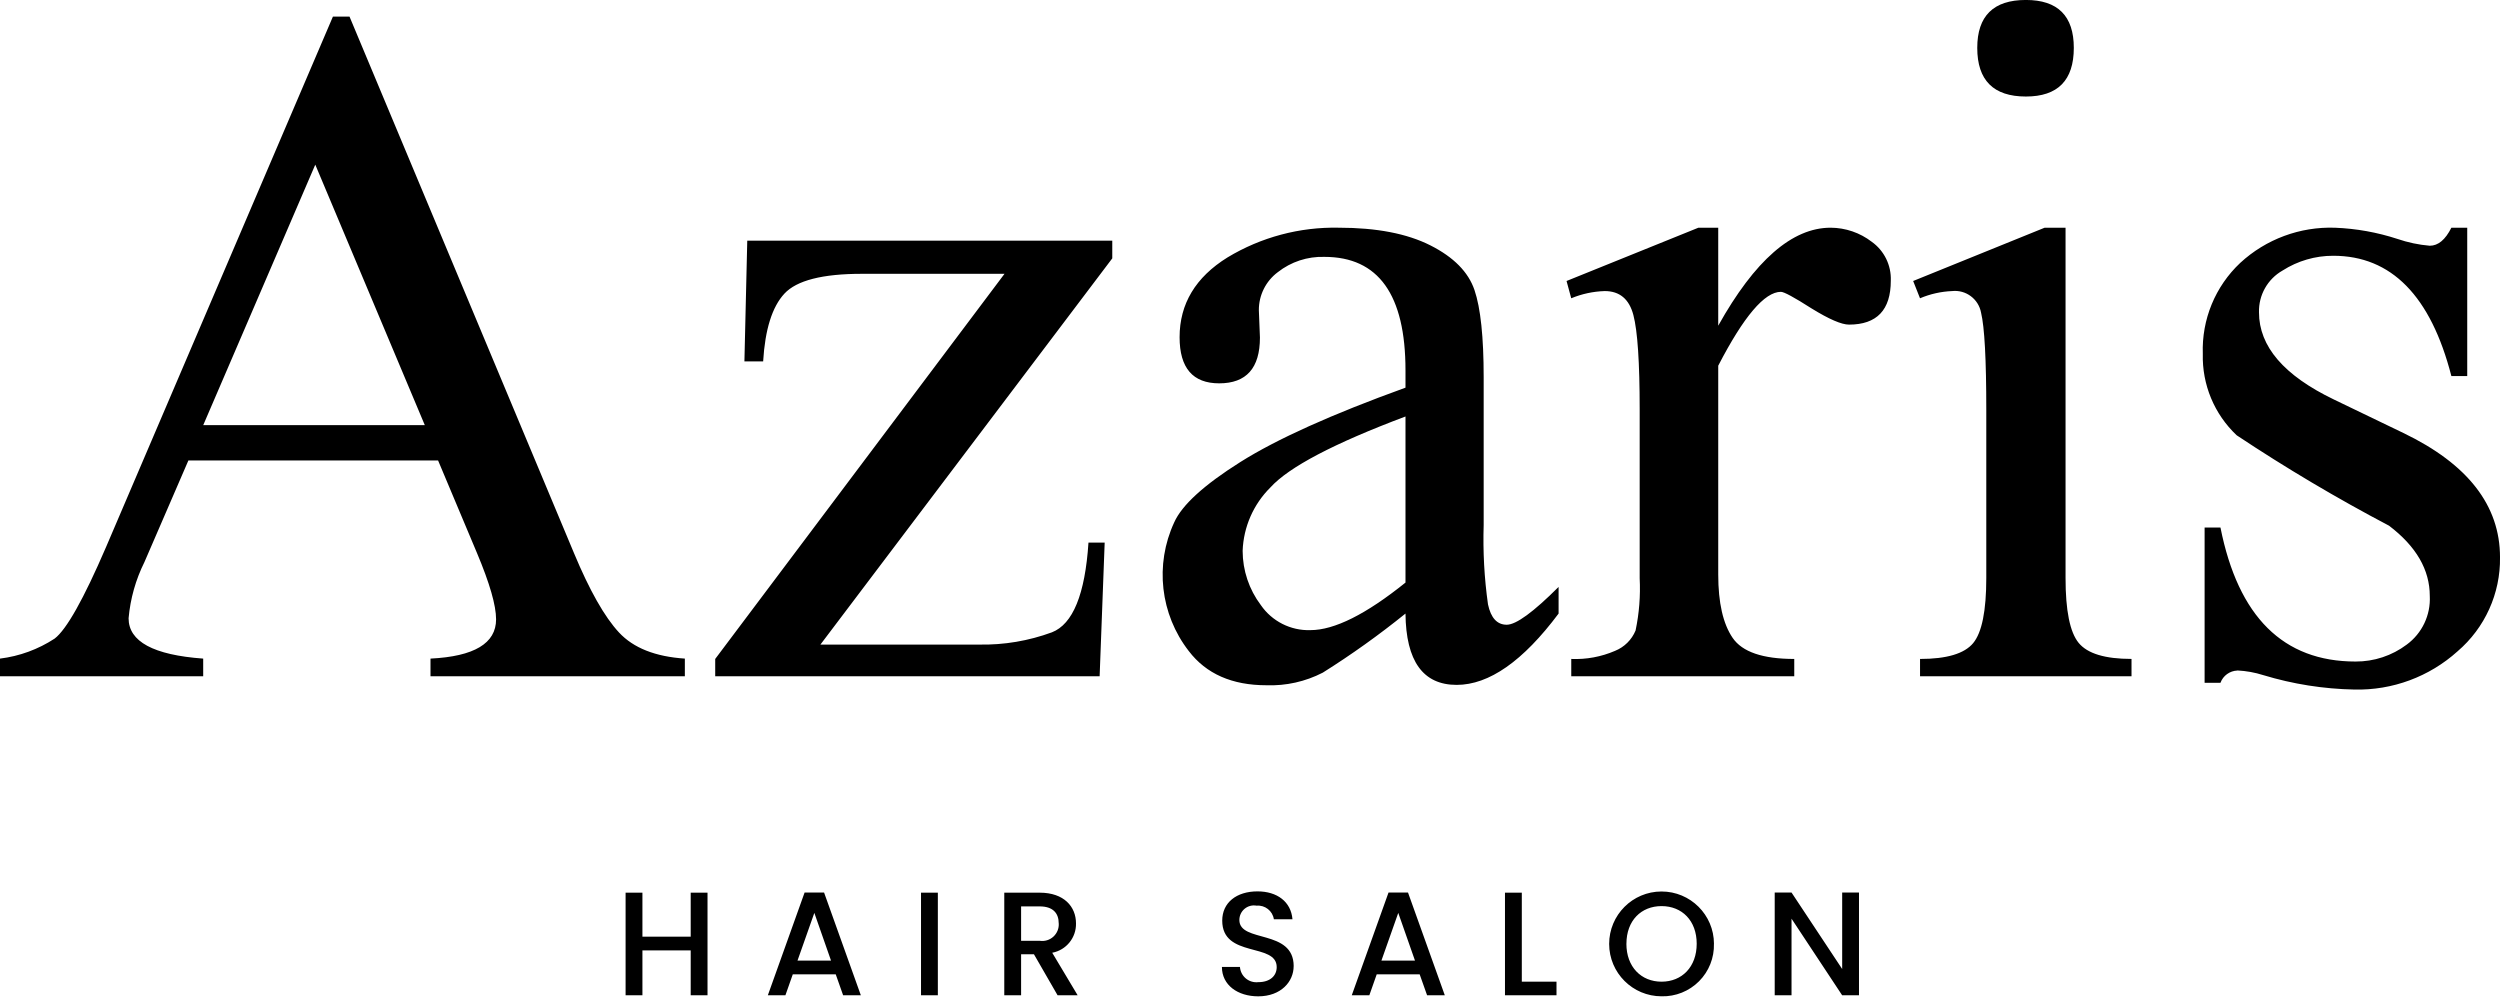
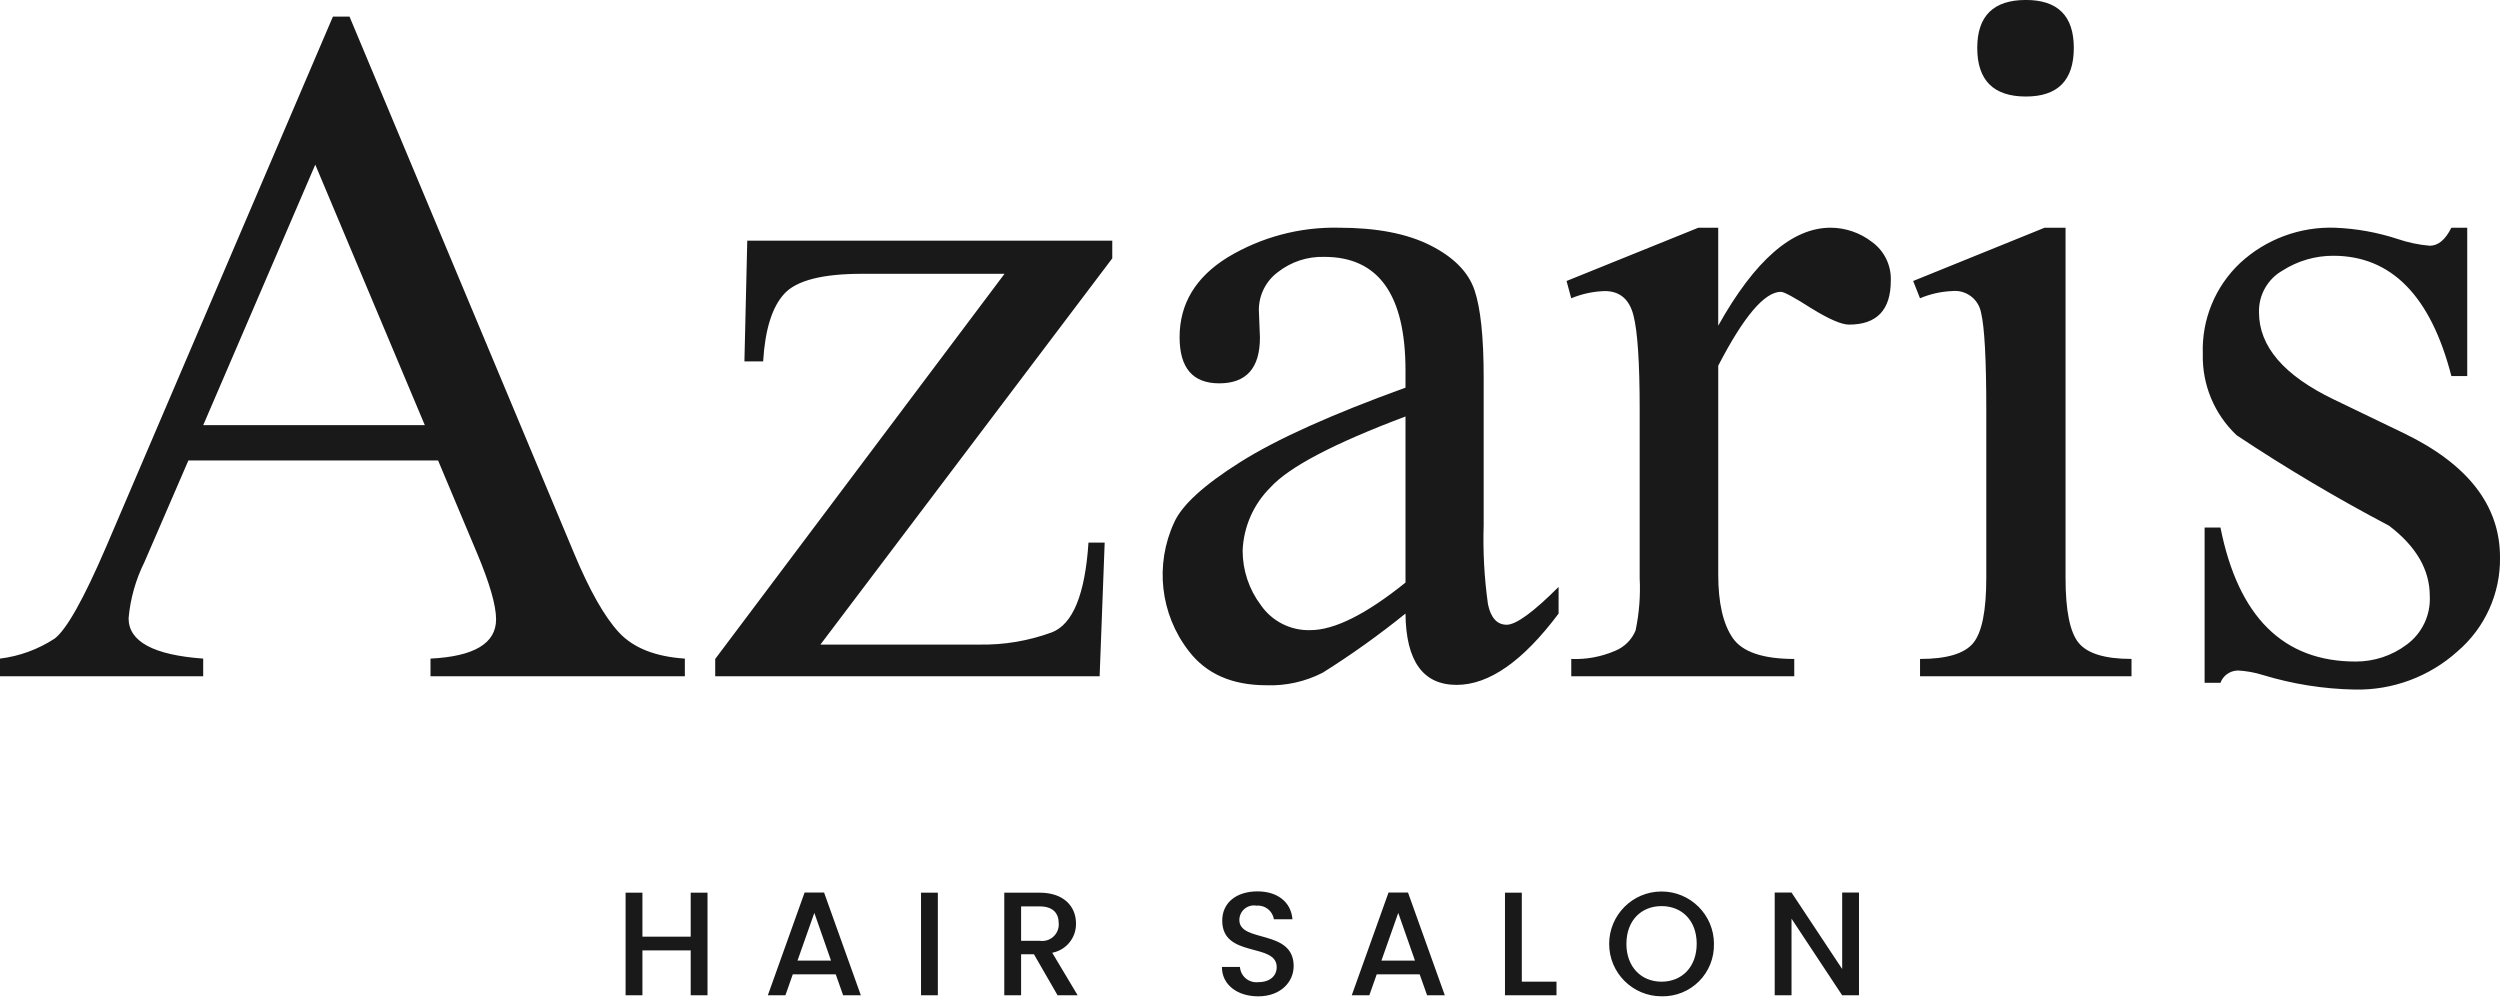
<svg xmlns="http://www.w3.org/2000/svg" viewBox="0 0 304.938 121.532">
-   <defs>
-     <style>
-             .cls-1 {
-                 fill-rule: evenodd;
-             }
- 
-         </style>
-   </defs>
-   <path id="HAIR_SALON" data-name="HAIR SALON" class="cls-1" d="M180.544,272.864q-5.406-.352-8.042-3.187t-5.493-9.689l-27.378-65.435h-2.022l-27.685,64.731q-4.088,9.494-6.262,11.141A15.684,15.684,0,0,1,97,272.864v2.153h24.785v-2.153q-9.1-.66-9.1-4.922a19.212,19.212,0,0,1,1.934-6.856l5.361-12.392h30.454l4.747,11.294q2.328,5.536,2.329,8.085,0,4.395-8,4.791v2.153h31.025v-2.153Zm-58.755-28.477,13.667-31.773,13.359,31.773H121.789Zm110.874-22.5H188.147L187.8,236.609h2.285q0.351-5.844,2.593-8.262t9.448-2.417h17.4l-35.288,46.977v2.11h46.89l0.615-16.3h-1.977q-0.617,9.448-4.461,10.943a24.339,24.339,0,0,1-8.855,1.494h-19.38l35.6-47.11v-2.153Zm54.448,42.231q-4.614,4.615-6.328,4.615-1.758,0-2.285-2.483a56.785,56.785,0,0,1-.527-9.69V238.542q0-7.338-1.121-10.635t-5.383-5.449q-4.263-2.153-11.162-2.153a25.224,25.224,0,0,0-13.579,3.625q-5.845,3.625-5.845,9.734,0,5.627,4.834,5.625,4.965,0,4.966-5.581l-0.132-3.34a5.744,5.744,0,0,1,2.307-4.636,8.754,8.754,0,0,1,5.691-1.868q9.888,0,9.888,13.843v2.11q-13.493,4.878-20.149,9.074t-8.064,7.361A15.176,15.176,0,0,0,242,271.941q3.186,4.175,9.471,4.174a13.922,13.922,0,0,0,6.877-1.538,104.316,104.316,0,0,0,10.086-7.207q0.087,8.7,6.24,8.7,5.932,0,12.436-8.7v-3.252Zm-30.278,5.274a7.074,7.074,0,0,1-6.042-3.054,11.023,11.023,0,0,1-2.22-6.614,11.474,11.474,0,0,1,3.384-7.735q3.384-3.734,16.48-8.657v20.259q-7.209,5.8-11.6,5.8h0Zm57.393-41.265q0.57,0,3.735,2.022,3.207,1.977,4.57,1.977,5.1,0,5.1-5.361a5.564,5.564,0,0,0-2.329-4.746,8.29,8.29,0,0,0-5.01-1.714q-7.032,0-13.711,11.953V220.305h-2.417l-16.084,6.5,0.571,2.109a11.556,11.556,0,0,1,4.087-.879q2.726,0,3.494,2.923T297,242.453v20.611a24.844,24.844,0,0,1-.5,6.372,4.545,4.545,0,0,1-2.505,2.483,12.152,12.152,0,0,1-5.34.988v2.11h27.2v-2.11q-5.759,0-7.515-2.57t-1.758-7.713V237.136q4.658-9.007,7.647-9.009h0Zm29.882-35.6q-5.932,0-5.932,5.845,0,5.932,5.932,5.933,5.844,0,5.845-5.933,0-5.844-5.845-5.845h0Zm12.876,80.376q-4.834,0-6.438-1.955t-1.6-7.932V220.305h-2.548l-16.04,6.5,0.835,2.109a11.224,11.224,0,0,1,3.911-.879,3.24,3.24,0,0,1,3.537,2.637q0.637,2.637.637,11.865V263.02q0,6.021-1.6,7.954t-6.481,1.933v2.11h25.795v-2.11Zm12.92,1.407a12.524,12.524,0,0,1,3.164.571,40.914,40.914,0,0,0,11.119,1.758,18.146,18.146,0,0,0,12.568-4.658,14.82,14.82,0,0,0,5.185-11.47q0-9.492-11.777-15.161l-8.481-4.087q-9.141-4.394-9.141-10.635a5.693,5.693,0,0,1,2.878-5.1,11.435,11.435,0,0,1,6.175-1.8q10.633,0,14.414,14.677h1.933v-18.1h-1.933q-1.1,2.2-2.637,2.2a16.489,16.489,0,0,1-3.955-.835,28.037,28.037,0,0,0-7.6-1.362,16.229,16.229,0,0,0-11.558,4.285,14.518,14.518,0,0,0-4.57,11.1,13.171,13.171,0,0,0,4.13,9.931,211.025,211.025,0,0,0,18.589,11.031q4.967,3.78,4.966,8.569a6.916,6.916,0,0,1-2.812,5.933,10.3,10.3,0,0,1-6.241,2.065q-13.227,0-16.479-16.348h-1.934v18.941h1.934a2.284,2.284,0,0,1,2.065-1.494h0ZM181.246,313.928H183.3V301.415h-2.052v5.365h-5.888v-5.365h-2.053v12.513h2.053v-5.473h5.888v5.473Zm18.594,0H202L197.517,301.4H195.14l-4.483,12.531H192.8l0.9-2.556h5.239Zm-1.477-4.231h-4.087l2.053-5.816Zm10.978,4.231h2.053V301.415h-2.053v12.513Zm16.8-8.768a2.02,2.02,0,0,1-2.323,2.124h-2.269v-4.195h2.269C225.417,303.089,226.137,303.9,226.137,305.16Zm-6.644-3.745v12.513h2.052v-5h1.567l2.881,5h2.448l-3.1-5.185a3.562,3.562,0,0,0,2.9-3.583c0-2.035-1.458-3.745-4.429-3.745h-4.321Zm35.3,8.966c0-4.573-6.626-2.808-6.626-5.635A1.776,1.776,0,0,1,250.274,303a1.957,1.957,0,0,1,2.106,1.657h2.269c-0.18-2.143-1.873-3.4-4.267-3.4-2.557,0-4.3,1.368-4.3,3.565,0,4.609,6.644,2.647,6.644,5.671,0,1.063-.81,1.837-2.25,1.837a2.008,2.008,0,0,1-2.233-1.855h-2.2c0,2.215,1.927,3.584,4.43,3.584C253.263,314.055,254.793,312.254,254.793,310.381Zm16.272,3.547h2.16L268.742,301.4h-2.377l-4.483,12.531h2.143l0.9-2.556h5.239Zm-1.477-4.231H265.5l2.053-5.816Zm10.978-8.282v12.513h6.284v-1.656h-4.231V301.415h-2.053Zm25.491,6.23a6.392,6.392,0,1,0-6.391,6.41A6.237,6.237,0,0,0,306.057,307.645Zm-10.677,0c0-2.827,1.8-4.592,4.286-4.592s4.285,1.765,4.285,4.592-1.8,4.627-4.285,4.627S295.38,310.471,295.38,307.645ZM321.7,301.4v9.327l-6.176-9.327H313.47v12.531h2.052v-9.344l6.176,9.344h2.053V301.4H321.7Z" transform="translate(-97 -192.531)" />
+   <path data-name="HAIR SALON" d="M83.544 80.333q-5.406-.352-8.042-3.187t-5.493-9.689L42.631 2.022h-2.022L12.924 66.753q-4.088 9.494-6.262 11.141A15.684 15.684 0 010 80.333v2.153h24.785v-2.153q-9.1-.66-9.1-4.922a19.212 19.212 0 011.934-6.856l5.361-12.392h30.454l4.747 11.294q2.328 5.536 2.329 8.085 0 4.395-8 4.791v2.153h31.025v-2.153zM24.789 51.856l13.667-31.773 13.359 31.773H24.789zm110.874-22.5H91.147L90.8 44.078h2.285q.351-5.844 2.593-8.262t9.448-2.417h17.4L87.238 80.376v2.11h46.89l.615-16.3h-1.977q-.617 9.448-4.461 10.943a24.339 24.339 0 01-8.855 1.494h-19.38l35.6-47.11V29.36zm54.448 42.231q-4.614 4.615-6.328 4.615-1.758 0-2.285-2.483a56.785 56.785 0 01-.527-9.69V46.011q0-7.338-1.121-10.635t-5.383-5.449q-4.263-2.153-11.162-2.153a25.224 25.224 0 00-13.579 3.625q-5.845 3.625-5.845 9.734 0 5.627 4.834 5.625 4.965 0 4.966-5.581l-.132-3.34a5.744 5.744 0 012.307-4.636 8.754 8.754 0 015.691-1.868q9.888 0 9.888 13.843v2.11q-13.493 4.878-20.149 9.074t-8.064 7.361A15.176 15.176 0 00145 79.41q3.186 4.175 9.471 4.174a13.922 13.922 0 006.877-1.538 104.316 104.316 0 0010.086-7.207q.087 8.7 6.24 8.7 5.932 0 12.436-8.7v-3.252zm-30.278 5.274a7.074 7.074 0 01-6.042-3.054 11.023 11.023 0 01-2.22-6.614 11.474 11.474 0 013.384-7.735q3.384-3.734 16.48-8.657V71.06q-7.209 5.8-11.6 5.8zm57.393-41.265q.57 0 3.735 2.022 3.207 1.977 4.57 1.977 5.1 0 5.1-5.361a5.564 5.564 0 00-2.329-4.746 8.29 8.29 0 00-5.01-1.714q-7.032 0-13.711 11.953V27.774h-2.417l-16.084 6.5.571 2.109a11.556 11.556 0 014.087-.879q2.726 0 3.494 2.923T200 49.922v20.611a24.844 24.844 0 01-.5 6.372 4.545 4.545 0 01-2.505 2.483 12.152 12.152 0 01-5.34.988v2.11h27.2v-2.11q-5.759 0-7.515-2.57t-1.758-7.713V44.605q4.658-9.007 7.647-9.009zm29.882-35.6q-5.932 0-5.932 5.845 0 5.932 5.932 5.933 5.844 0 5.845-5.933 0-5.844-5.845-5.845zm12.876 80.376q-4.834 0-6.438-1.955t-1.6-7.932V27.774h-2.548l-16.04 6.5.835 2.109a11.224 11.224 0 013.911-.879 3.24 3.24 0 013.537 2.637q.637 2.637.637 11.865v20.483q0 6.021-1.6 7.954t-6.481 1.933v2.11h25.795v-2.11zm12.92 1.407a12.524 12.524 0 013.164.571 40.914 40.914 0 0011.119 1.758 18.146 18.146 0 0012.568-4.658 14.82 14.82 0 005.185-11.47q0-9.492-11.777-15.161l-8.481-4.087q-9.141-4.394-9.141-10.635a5.693 5.693 0 012.878-5.1 11.435 11.435 0 016.175-1.8q10.633 0 14.414 14.677h1.933v-18.1h-1.933q-1.1 2.2-2.637 2.2a16.489 16.489 0 01-3.955-.835 28.037 28.037 0 00-7.6-1.362 16.229 16.229 0 00-11.558 4.285 14.518 14.518 0 00-4.57 11.1 13.171 13.171 0 004.13 9.931 211.025 211.025 0 0018.589 11.031q4.967 3.78 4.966 8.569a6.916 6.916 0 01-2.812 5.933 10.3 10.3 0 01-6.241 2.065q-13.227 0-16.479-16.348h-1.934v18.941h1.934a2.284 2.284 0 012.065-1.494zM84.246 121.397H86.3v-12.513h-2.052v5.365H78.36v-5.365h-2.053v12.513h2.053v-5.473h5.888v5.473zm18.594 0H105l-4.483-12.528H98.14L93.657 121.4H95.8l.9-2.556h5.239zm-1.477-4.231h-4.087l2.053-5.816zm10.978 4.231h2.053v-12.513h-2.053v12.513zm16.8-8.768a2.02 2.02 0 01-2.323 2.124h-2.269v-4.195h2.269c1.599 0 2.319.811 2.319 2.071zm-6.644-3.745v12.513h2.052v-5h1.567l2.881 5h2.448l-3.1-5.185a3.562 3.562 0 002.9-3.583c0-2.035-1.458-3.745-4.429-3.745h-4.321zm35.3 8.966c0-4.573-6.626-2.808-6.626-5.635a1.776 1.776 0 012.103-1.746 1.957 1.957 0 012.106 1.657h2.269c-.18-2.143-1.873-3.4-4.267-3.4-2.557 0-4.3 1.368-4.3 3.565 0 4.609 6.644 2.647 6.644 5.671 0 1.063-.81 1.837-2.25 1.837a2.008 2.008 0 01-2.233-1.855h-2.2c0 2.215 1.927 3.584 4.43 3.584 2.79-.004 4.32-1.805 4.32-3.678zm16.272 3.547h2.16l-4.487-12.528h-2.377l-4.483 12.531h2.143l.9-2.556h5.239zm-1.477-4.231H168.5l2.053-5.816zm10.978-8.282v12.513h6.284v-1.656h-4.231v-10.857h-2.053zm25.491 6.23a6.392 6.392 0 10-6.391 6.41 6.237 6.237 0 006.387-6.41zm-10.677 0c0-2.827 1.8-4.592 4.286-4.592s4.285 1.765 4.285 4.592-1.8 4.627-4.285 4.627-4.29-1.801-4.29-4.627zm26.316-6.245v9.327l-6.176-9.327h-2.054V121.4h2.052v-9.344l6.176 9.344h2.053v-12.531H224.7z" fill="#1a1919" fill-rule="evenodd" />
</svg>
